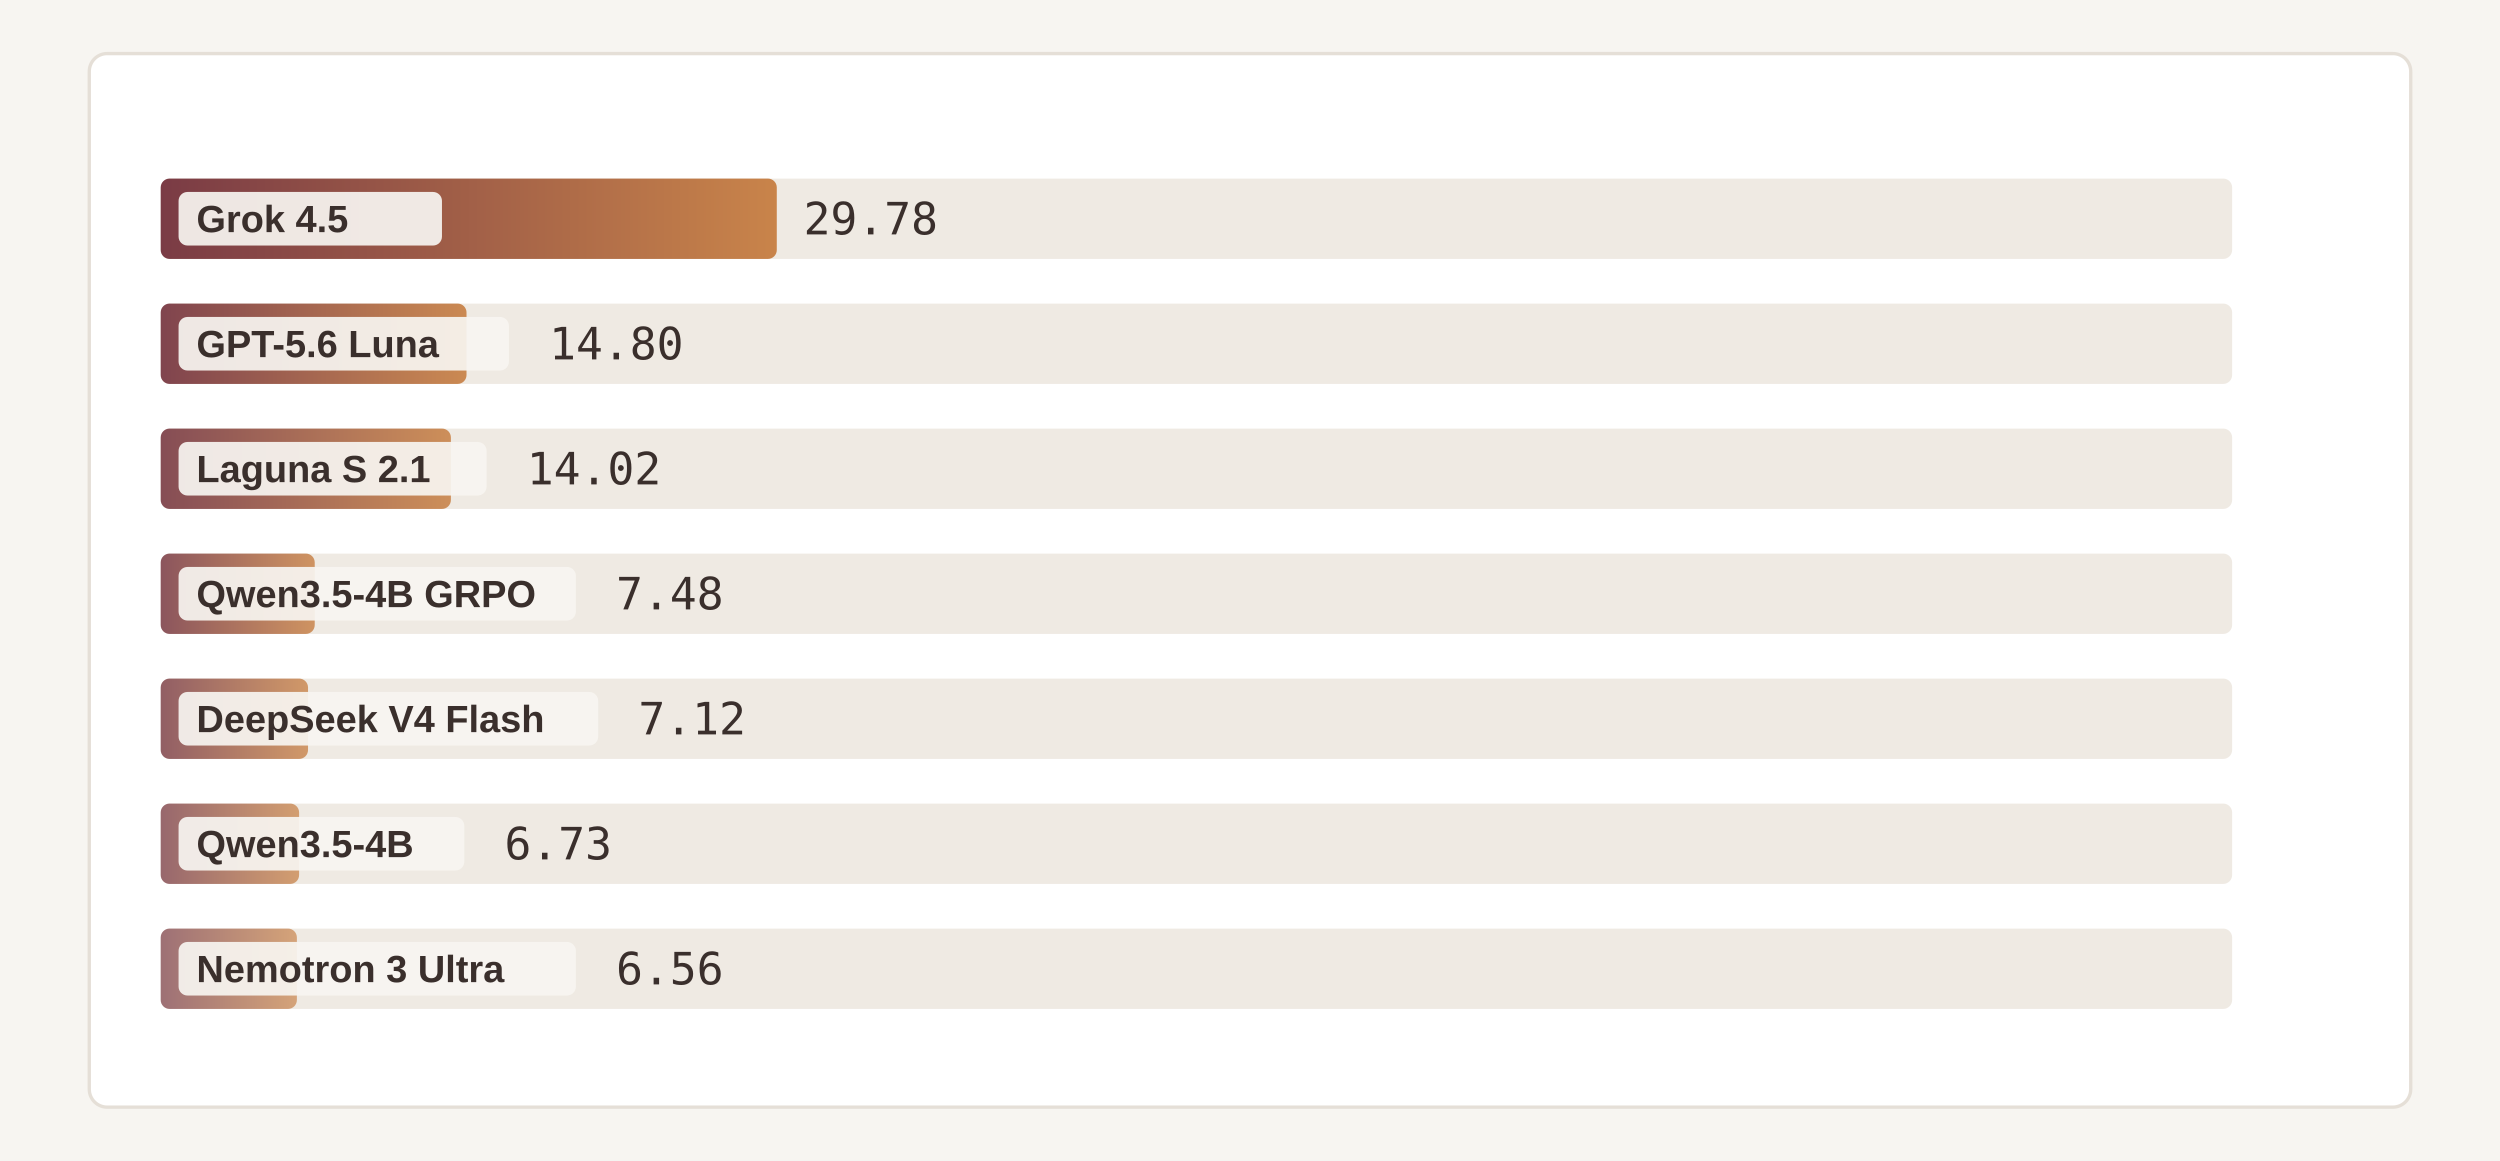
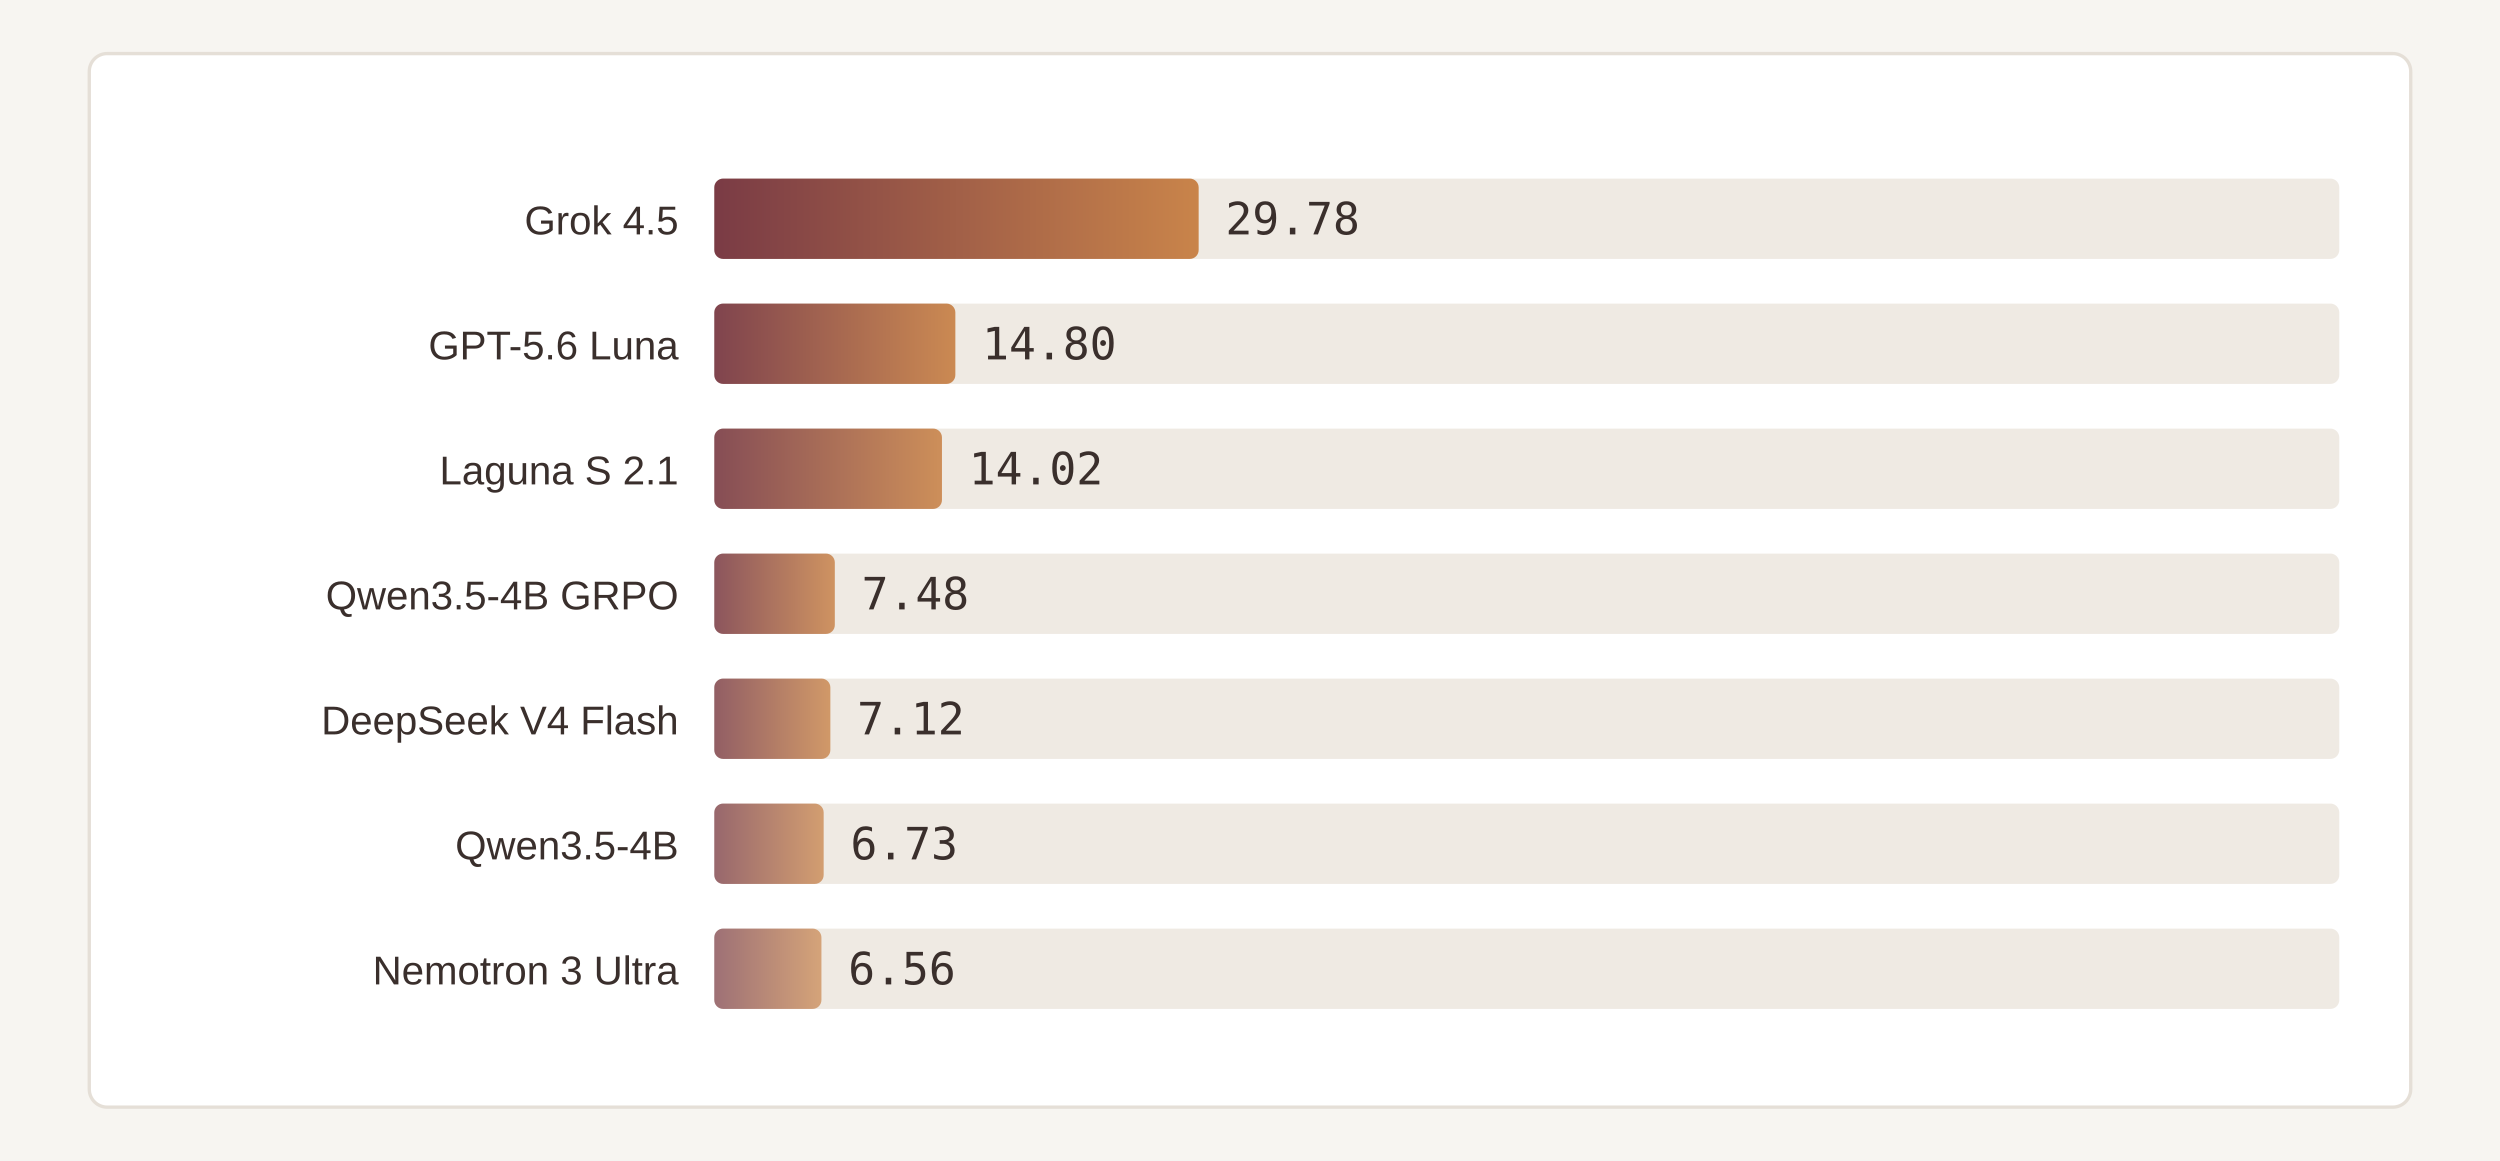
<svg xmlns="http://www.w3.org/2000/svg" width="1120" height="520" viewBox="0 0 1120 520" role="img" aria-labelledby="title">
  <rect width="1120" height="520" fill="#F7F5F1" />
  <rect x="40" y="24" width="1040" height="472" rx="8" fill="#FFFFFF" stroke="#E5DFD7" stroke-width="1.5" />
  <defs>
    <linearGradient id="bar" x1="0" y1="0" x2="1" y2="0">
      <stop offset="0%" stop-color="#7A3B45" />
      <stop offset="100%" stop-color="#C9844A" />
    </linearGradient>
  </defs>
-   <g font-family="IBM Plex Sans, Helvetica Neue, Arial, sans-serif" font-size="17" font-weight="600" fill="#3A2F2C">
-     <rect x="72" y="80" width="928" height="36" rx="4" fill="#EFEAE3" />
-     <rect x="72" y="80" width="276" height="36" rx="4" fill="url(#bar)" />
-     <rect x="80" y="86" width="118" height="24" rx="4" fill="#F7F5F1" fill-opacity="0.92" />
-     <text x="88" y="104">Grok 4.5</text>
-     <text x="360" y="105" font-family="IBM Plex Mono, Menlo, Consolas, monospace" font-size="20" font-weight="400">29.78</text>
-     <rect x="72" y="136" width="928" height="36" rx="4" fill="#EFEAE3" />
-     <rect x="72" y="136" width="137" height="36" rx="4" fill="url(#bar)" fill-opacity="0.95" />
-     <rect x="80" y="142" width="148" height="24" rx="4" fill="#F7F5F1" fill-opacity="0.92" />
-     <text x="88" y="160">GPT-5.6 Luna</text>
-     <text x="246" y="161" font-family="IBM Plex Mono, Menlo, Consolas, monospace" font-size="20" font-weight="400">14.80</text>
-     <rect x="72" y="192" width="928" height="36" rx="4" fill="#EFEAE3" />
-     <rect x="72" y="192" width="130" height="36" rx="4" fill="url(#bar)" fill-opacity="0.90" />
-     <rect x="80" y="198" width="138" height="24" rx="4" fill="#F7F5F1" fill-opacity="0.92" />
-     <text x="88" y="216">Laguna S 2.1</text>
-     <text x="236" y="217" font-family="IBM Plex Mono, Menlo, Consolas, monospace" font-size="20" font-weight="400">14.02</text>
-     <rect x="72" y="248" width="928" height="36" rx="4" fill="#EFEAE3" />
-     <rect x="72" y="248" width="69" height="36" rx="4" fill="url(#bar)" fill-opacity="0.85" />
-     <rect x="80" y="254" width="178" height="24" rx="4" fill="#F7F5F1" fill-opacity="0.92" />
-     <text x="88" y="272">Qwen3.5-4B GRPO</text>
-     <text x="276" y="273" font-family="IBM Plex Mono, Menlo, Consolas, monospace" font-size="20" font-weight="400">7.48</text>
-     <rect x="72" y="304" width="928" height="36" rx="4" fill="#EFEAE3" />
-     <rect x="72" y="304" width="66" height="36" rx="4" fill="url(#bar)" fill-opacity="0.80" />
-     <rect x="80" y="310" width="188" height="24" rx="4" fill="#F7F5F1" fill-opacity="0.92" />
-     <text x="88" y="328">DeepSeek V4 Flash</text>
-     <text x="286" y="329" font-family="IBM Plex Mono, Menlo, Consolas, monospace" font-size="20" font-weight="400">7.12</text>
-     <rect x="72" y="360" width="928" height="36" rx="4" fill="#EFEAE3" />
-     <rect x="72" y="360" width="62" height="36" rx="4" fill="url(#bar)" fill-opacity="0.75" />
-     <rect x="80" y="366" width="128" height="24" rx="4" fill="#F7F5F1" fill-opacity="0.92" />
-     <text x="88" y="384">Qwen3.5-4B</text>
-     <text x="226" y="385" font-family="IBM Plex Mono, Menlo, Consolas, monospace" font-size="20" font-weight="400">6.73</text>
-     <rect x="72" y="416" width="928" height="36" rx="4" fill="#EFEAE3" />
-     <rect x="72" y="416" width="61" height="36" rx="4" fill="url(#bar)" fill-opacity="0.70" />
-     <rect x="80" y="422" width="178" height="24" rx="4" fill="#F7F5F1" fill-opacity="0.92" />
-     <text x="88" y="440">Nemotron 3 Ultra</text>
-     <text x="276" y="441" font-family="IBM Plex Mono, Menlo, Consolas, monospace" font-size="20" font-weight="400">6.56</text>
+   <g font-family="IBM Plex Sans, Helvetica Neue, Arial, sans-serif" font-size="18" fill="#3A2F2C" text-anchor="end">
+     <text x="304" y="105">Grok 4.5</text>
+     <text x="304" y="161">GPT-5.6 Luna</text>
+     <text x="304" y="217">Laguna S 2.1</text>
+     <text x="304" y="273">Qwen3.5-4B GRPO</text>
+     <text x="304" y="329">DeepSeek V4 Flash</text>
+     <text x="304" y="385">Qwen3.5-4B</text>
+     <text x="304" y="441">Nemotron 3 Ultra</text>
+   </g>
+   <g font-family="IBM Plex Mono, Menlo, Consolas, monospace" font-size="20" fill="#3A2F2C">
+     <rect x="320" y="80" width="728" height="36" rx="4" fill="#EFEAE3" />
+     <rect x="320" y="80" width="217" height="36" rx="4" fill="url(#bar)" />
+     <text x="549" y="105">29.78</text>
+     <rect x="320" y="136" width="728" height="36" rx="4" fill="#EFEAE3" />
+     <rect x="320" y="136" width="108" height="36" rx="4" fill="url(#bar)" fill-opacity="0.95" />
+     <text x="440" y="161">14.80</text>
+     <rect x="320" y="192" width="728" height="36" rx="4" fill="#EFEAE3" />
+     <rect x="320" y="192" width="102" height="36" rx="4" fill="url(#bar)" fill-opacity="0.90" />
+     <text x="434" y="217">14.02</text>
+     <rect x="320" y="248" width="728" height="36" rx="4" fill="#EFEAE3" />
+     <rect x="320" y="248" width="54" height="36" rx="4" fill="url(#bar)" fill-opacity="0.85" />
+     <text x="386" y="273">7.48</text>
+     <rect x="320" y="304" width="728" height="36" rx="4" fill="#EFEAE3" />
+     <rect x="320" y="304" width="52" height="36" rx="4" fill="url(#bar)" fill-opacity="0.80" />
+     <text x="384" y="329">7.12</text>
+     <rect x="320" y="360" width="728" height="36" rx="4" fill="#EFEAE3" />
+     <rect x="320" y="360" width="49" height="36" rx="4" fill="url(#bar)" fill-opacity="0.75" />
+     <text x="381" y="385">6.73</text>
+     <rect x="320" y="416" width="728" height="36" rx="4" fill="#EFEAE3" />
+     <rect x="320" y="416" width="48" height="36" rx="4" fill="url(#bar)" fill-opacity="0.70" />
+     <text x="380" y="441">6.56</text>
  </g>
</svg>
